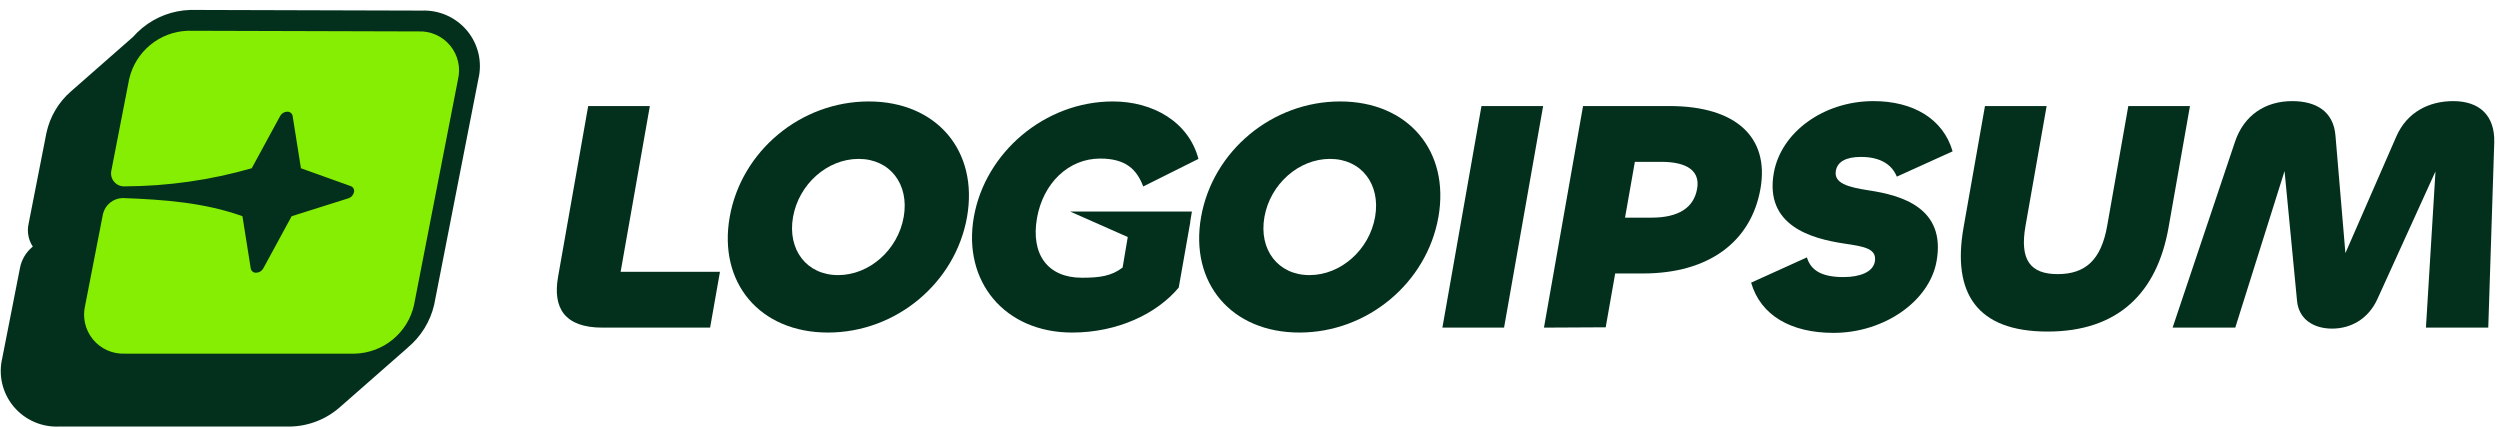
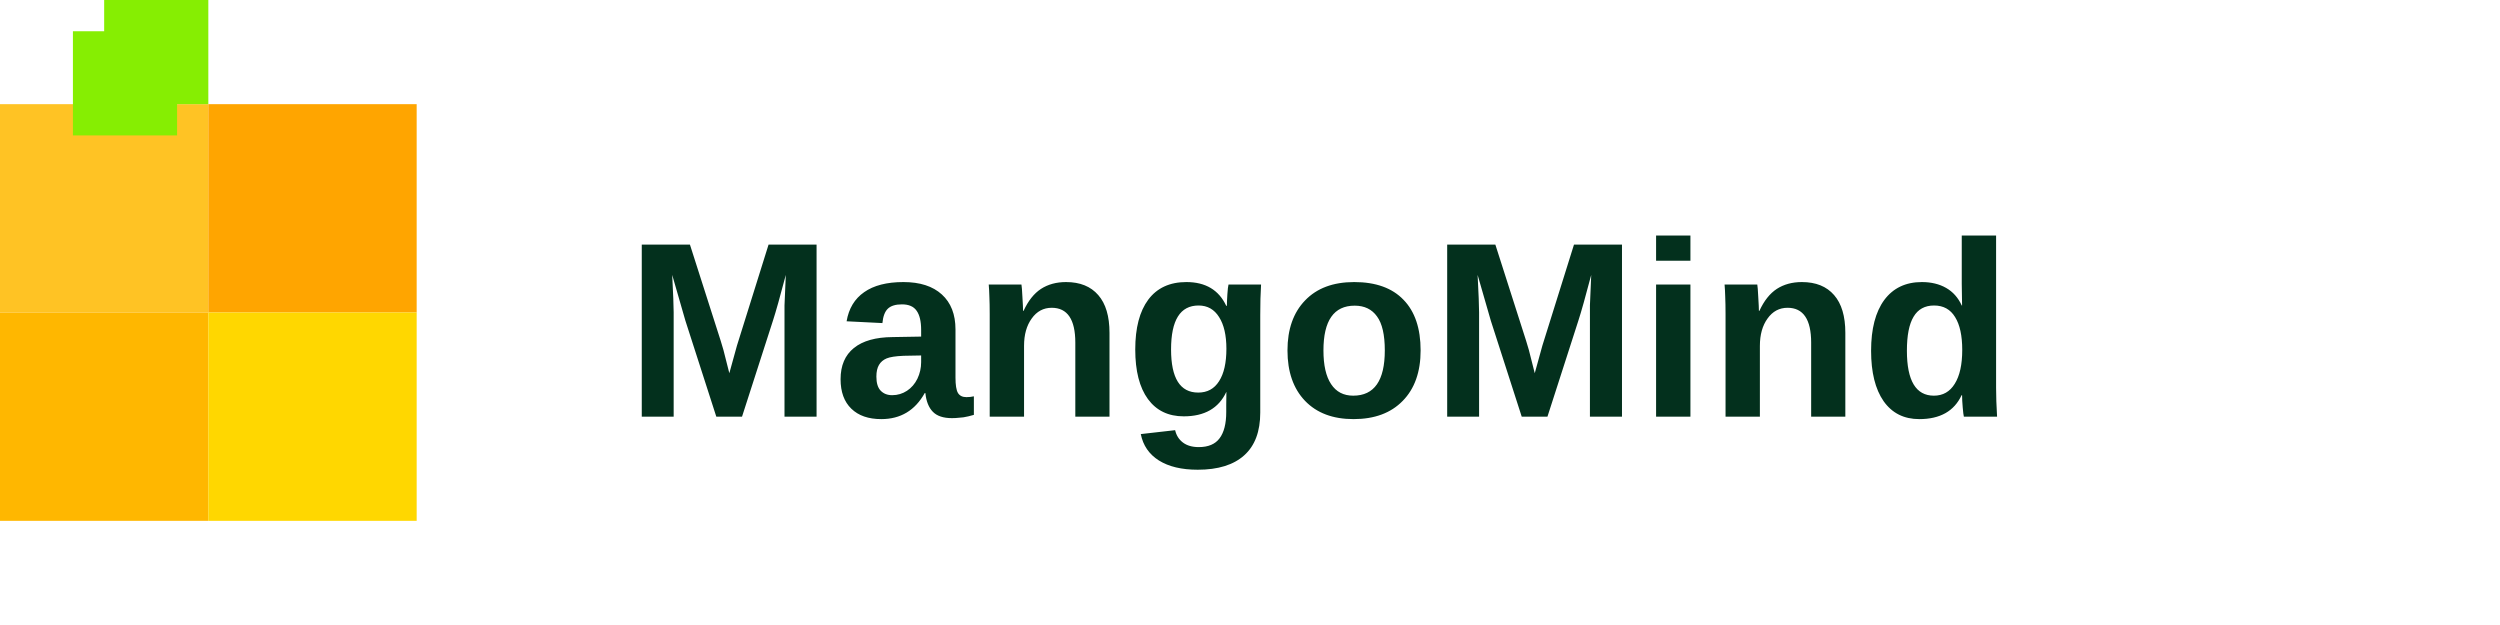
- <svg xmlns="http://www.w3.org/2000/svg" width="240" height="41" viewBox="0 0 240 41" fill="none">
-   <path d="M39.145 33.366L39.148 33.37L32.678 39.047C31.351 40.239 29.636 40.915 27.848 40.948L27.833 40.949H5.66C4.839 40.983 4.022 40.83 3.27 40.499C2.505 40.164 1.829 39.655 1.297 39.012C0.764 38.37 0.391 37.613 0.205 36.802C0.023 36.005 0.027 35.176 0.217 34.38L1.925 25.688C2.076 24.932 2.478 24.247 3.065 23.743L3.149 23.671C2.967 23.396 2.834 23.093 2.756 22.772C2.653 22.348 2.649 21.906 2.745 21.481L4.455 12.773L4.458 12.76C4.791 11.198 5.629 9.787 6.845 8.744L12.768 3.546C13.043 3.233 13.344 2.941 13.669 2.675C14.966 1.613 16.579 1.008 18.258 0.954L18.286 0.953L40.485 1.017C41.305 0.983 42.122 1.137 42.873 1.466C43.638 1.802 44.314 2.311 44.846 2.953C45.378 3.595 45.752 4.352 45.938 5.164C46.12 5.961 46.116 6.79 45.925 7.585L41.685 29.23L41.679 29.257C41.306 30.865 40.416 32.308 39.145 33.366Z" fill="#03301D" />
-   <path d="M40.139 3.017C40.722 2.988 41.304 3.095 41.838 3.331C42.372 3.566 42.844 3.924 43.216 4.374C43.587 4.825 43.848 5.356 43.978 5.925C44.108 6.494 44.102 7.086 43.962 7.653L39.74 29.312C39.444 30.599 38.73 31.752 37.709 32.591C36.689 33.429 35.42 33.907 34.1 33.949H12.01C11.427 33.978 10.844 33.87 10.31 33.635C9.775 33.399 9.303 33.042 8.931 32.592C8.559 32.141 8.297 31.61 8.166 31.041C8.036 30.472 8.04 29.88 8.178 29.312L9.883 20.55C9.983 20.122 10.221 19.74 10.561 19.462C10.901 19.184 11.324 19.026 11.763 19.013C15.794 19.156 19.665 19.459 23.274 20.757L24.071 25.768C24.09 25.889 24.154 25.998 24.25 26.075C24.345 26.151 24.466 26.189 24.588 26.182C24.729 26.18 24.866 26.14 24.987 26.067C25.107 25.994 25.206 25.891 25.274 25.768L27.998 20.757L33.447 19.037C33.579 18.994 33.697 18.919 33.791 18.817C33.885 18.715 33.95 18.59 33.981 18.455C34.012 18.336 33.997 18.209 33.94 18.1C33.882 17.991 33.786 17.907 33.67 17.866L28.89 16.153L28.094 11.142C28.074 11.021 28.011 10.91 27.915 10.833C27.82 10.755 27.699 10.715 27.576 10.72C27.434 10.723 27.296 10.764 27.176 10.838C27.056 10.913 26.957 11.018 26.891 11.142L24.166 16.153C20.216 17.286 16.128 17.87 12.018 17.89C11.82 17.906 11.622 17.876 11.439 17.801C11.255 17.726 11.093 17.609 10.963 17.459C10.834 17.309 10.743 17.13 10.696 16.938C10.65 16.745 10.649 16.544 10.695 16.352L12.4 7.589C12.695 6.303 13.408 5.151 14.427 4.312C15.445 3.473 16.713 2.996 18.032 2.953L40.139 3.017Z" fill="#86EE02" />
-   <path d="M176.026 31.956C171.93 31.956 169.024 30.286 168.108 27.135L173.464 24.708C173.844 26 174.954 26.599 176.97 26.599C178.538 26.599 179.806 26.126 179.983 25.118C180.206 23.857 178.959 23.668 177.057 23.384C173.908 22.912 169.389 21.683 170.284 16.609C170.973 12.701 175.053 9.707 179.853 9.707C183.629 9.707 186.534 11.378 187.451 14.529L182.095 16.956C181.67 15.916 180.668 15.065 178.652 15.065C177.244 15.065 176.398 15.506 176.243 16.388C176.032 17.586 177.373 17.964 179.429 18.279C182.546 18.752 186.815 19.95 185.915 25.055C185.226 28.962 180.826 31.956 176.026 31.956Z" fill="#03301D" />
-   <path d="M208.57 31.452H214.586L219.317 16.42L220.514 28.868C220.677 30.664 222.121 31.547 223.881 31.547C225.673 31.547 227.339 30.633 228.216 28.742L233.807 16.451L232.89 31.452H238.874L239.448 13.678C239.52 11.094 238.036 9.707 235.508 9.707C233.204 9.707 231.069 10.747 230.044 13.111L225.159 24.298L224.205 13.016C224.014 10.653 222.292 9.707 220.052 9.707C217.46 9.707 215.429 11.063 214.569 13.584L208.57 31.452Z" fill="#03301D" />
-   <path d="M188.501 21.84C187.39 28.143 189.78 31.83 196.564 31.83C203.316 31.83 207.07 28.143 208.181 21.84L210.237 10.18H204.317L202.289 21.683C201.711 24.96 200.192 26.315 197.536 26.315C194.912 26.315 193.871 24.96 194.449 21.683L196.477 10.18H190.557L188.501 21.84Z" fill="#03301D" />
-   <path fill-rule="evenodd" clip-rule="evenodd" d="M148.221 31.452L154.147 31.421L155.058 26.252H157.746C164.018 26.252 168.104 23.227 169.004 18.122C169.876 13.174 166.66 10.18 160.26 10.18H151.972L148.221 31.452ZM156.947 15.537H159.475C162.035 15.537 163.218 16.451 162.924 18.122C162.607 19.918 161.187 20.895 158.531 20.895H156.003L156.947 15.537Z" fill="#03301D" />
-   <path d="M142.221 10.18H148.141L144.39 31.452H138.47L142.221 10.18Z" fill="#03301D" />
-   <path fill-rule="evenodd" clip-rule="evenodd" d="M115.304 20.832C114.187 27.166 118.212 31.925 124.74 31.925C131.268 31.925 136.971 27.166 138.088 20.832C139.205 14.498 135.18 9.739 128.652 9.739C122.124 9.739 116.421 14.498 115.304 20.832ZM132.008 20.832C131.452 23.983 128.72 26.41 125.712 26.41C122.704 26.41 120.828 23.983 121.384 20.832C121.94 17.68 124.671 15.254 127.679 15.254C130.687 15.254 132.564 17.68 132.008 20.832Z" fill="#03301D" />
-   <path d="M102.926 31.925C96.462 31.925 92.395 27.04 93.49 20.832C94.585 14.624 100.31 9.739 106.838 9.739C110.678 9.739 114.11 11.693 115.05 15.254L109.751 17.901C109.138 16.294 108.111 15.222 105.615 15.222C102.575 15.222 100.143 17.586 99.553 20.926C98.937 24.424 100.59 26.662 103.854 26.662C105.582 26.662 106.698 26.504 107.77 25.685L108.266 22.754L102.727 20.306H114.423L114.258 21.305H114.271L114.088 22.34L114.077 22.409L114.076 22.409L113.159 27.607C111.051 30.128 107.278 31.925 102.926 31.925Z" fill="#03301D" />
-   <path fill-rule="evenodd" clip-rule="evenodd" d="M70.051 20.832C68.934 27.166 72.959 31.925 79.487 31.925C86.015 31.925 91.719 27.166 92.835 20.832C93.952 14.498 89.927 9.739 83.399 9.739C76.871 9.739 71.168 14.498 70.051 20.832ZM86.755 20.832C86.2 23.983 83.468 26.41 80.46 26.41C77.452 26.41 75.576 23.983 76.131 20.832C76.687 17.68 79.419 15.254 82.427 15.254C85.435 15.254 87.311 17.68 86.755 20.832Z" fill="#03301D" />
-   <path d="M62.386 10.18L59.58 26.095H69.116L68.171 31.452H57.835C54.187 31.452 53.048 29.561 53.576 26.567L56.466 10.18H62.386Z" fill="#03301D" />
+ <svg xmlns="http://www.w3.org/2000/svg" width="240" height="60" viewBox="0 0 240 60" fill="none">
+   <rect x="0" y="10" width="20" height="20" fill="#FFC324" />
+   <rect x="20" y="10" width="20" height="20" fill="#FFA500" />
+   <rect x="0" y="30" width="20" height="20" fill="#FFB700" />
+   <rect x="20" y="30" width="20" height="20" fill="#FFD700" />
+   <rect x="10" y="0" width="10" height="10" fill="#86EE02" />
+   <rect x="7" y="3" width="10" height="10" fill="#86EE02" />
+   <text x="60" y="40" font-family="Arial, sans-serif" font-size="24" fill="#03301D" font-weight="bold">
+         MangoMind
+     </text>
</svg>
